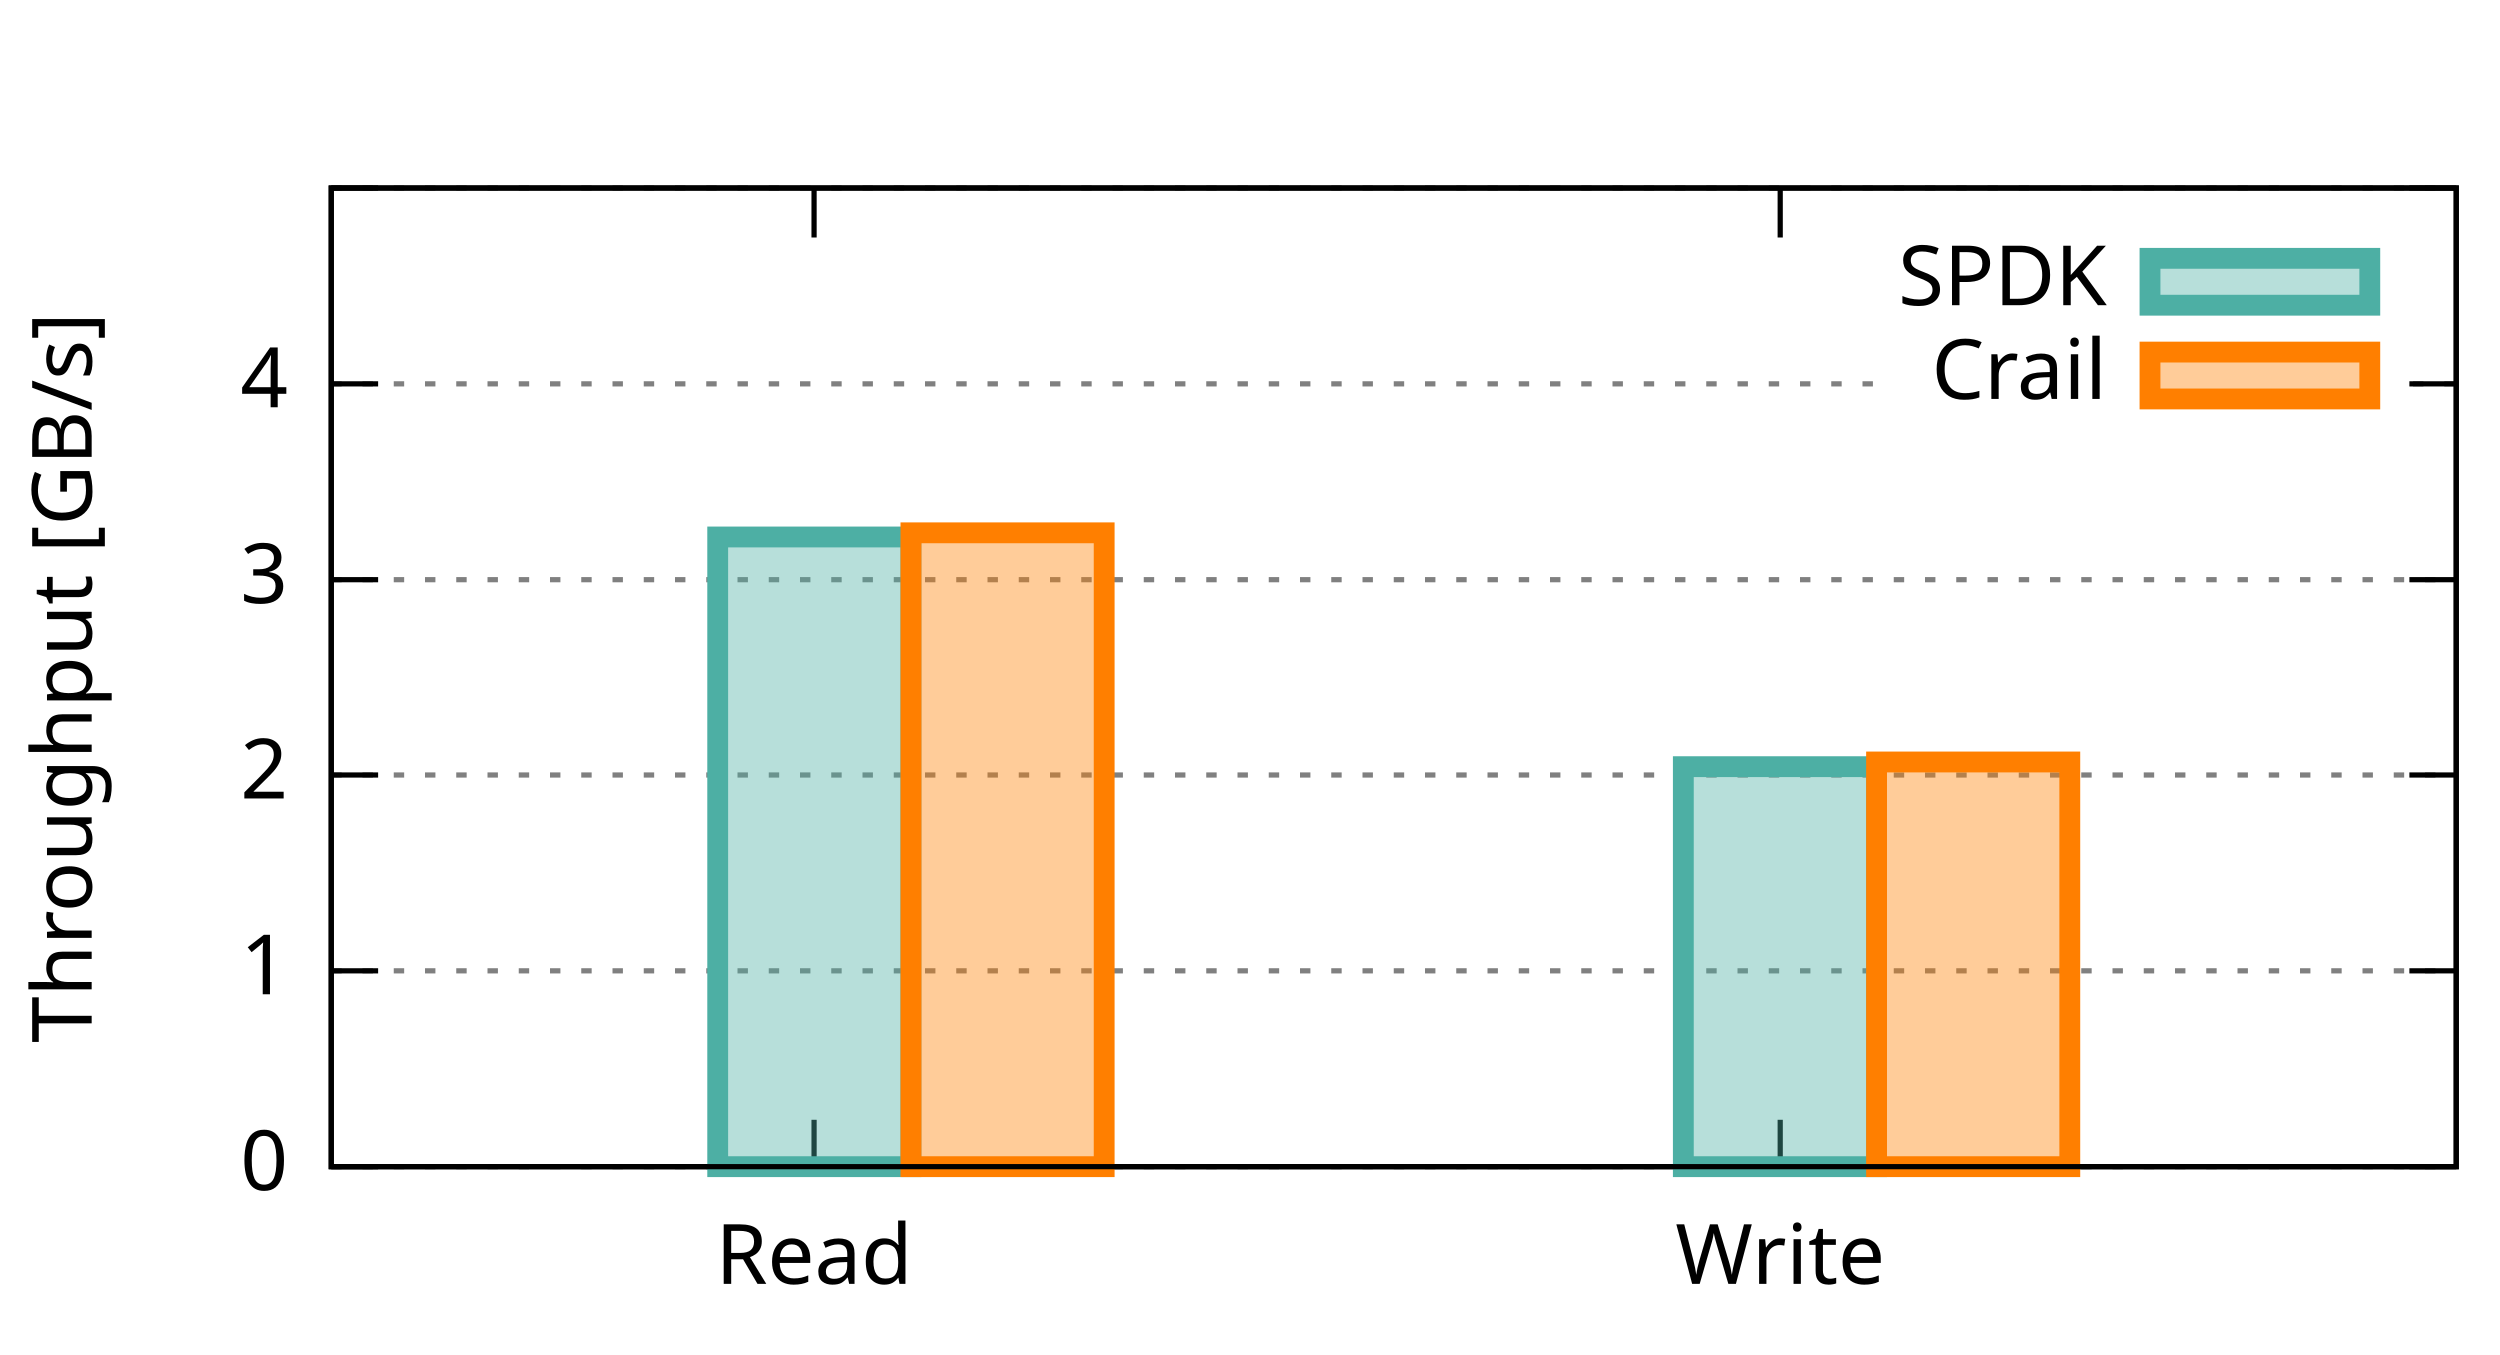
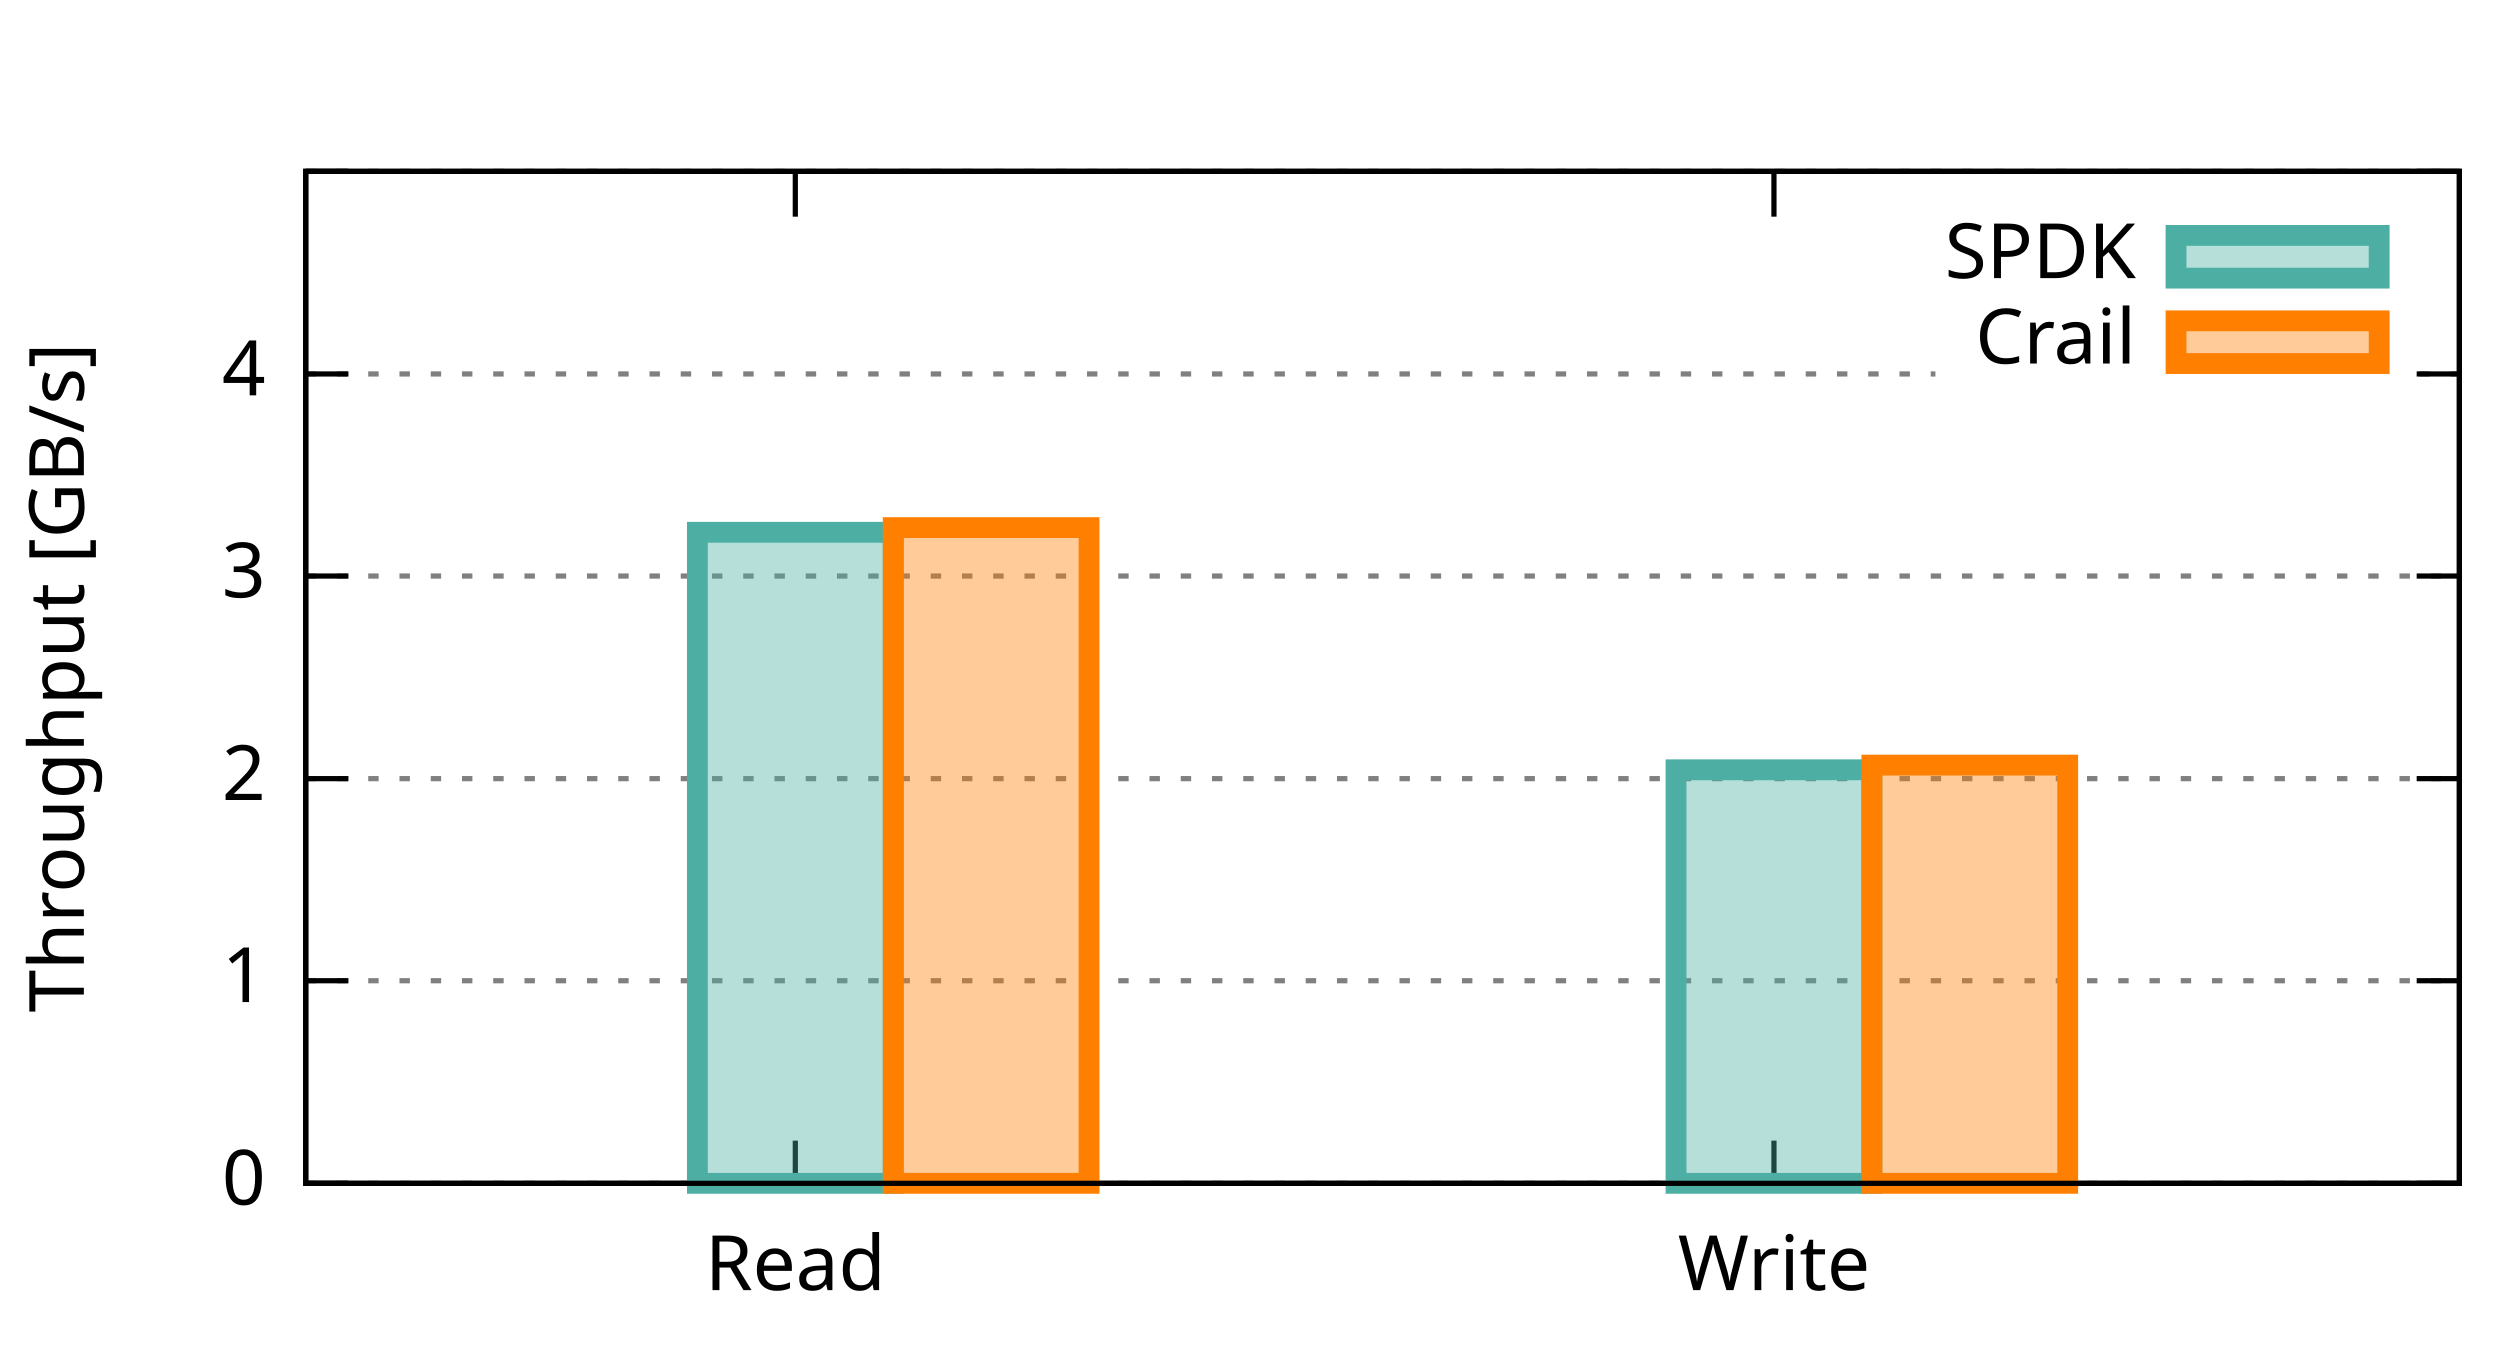
<svg xmlns="http://www.w3.org/2000/svg" xmlns:xlink="http://www.w3.org/1999/xlink" width="480" height="260" viewBox="0 0 480 260">
  <g id="gnuplot_canvas">
    <rect x="0" y="0" width="480" height="260" fill="none" />
    <defs>
      <circle id="gpDot" r="0.5" stroke-width="0.5" />
-       <path id="gpPt0" stroke-width="0.222" stroke="currentColor" d="M-1,0 h2 M0,-1 v2" />
-       <path id="gpPt1" stroke-width="0.222" stroke="currentColor" d="M-1,-1 L1,1 M1,-1 L-1,1" />
-       <path id="gpPt2" stroke-width="0.222" stroke="currentColor" d="M-1,0 L1,0 M0,-1 L0,1 M-1,-1 L1,1 M-1,1 L1,-1" />
-       <rect id="gpPt3" stroke-width="0.222" stroke="currentColor" x="-1" y="-1" width="2" height="2" />
-       <rect id="gpPt4" stroke-width="0.222" stroke="currentColor" fill="currentColor" x="-1" y="-1" width="2" height="2" />
-       <circle id="gpPt5" stroke-width="0.222" stroke="currentColor" cx="0" cy="0" r="1" />
+       <path id="gpPt0" stroke-width="0.244" stroke="currentColor" d="M-1,0 h2 M0,-1 v2" />
+       <path id="gpPt1" stroke-width="0.244" stroke="currentColor" d="M-1,-1 L1,1 M1,-1 L-1,1" />
+       <path id="gpPt2" stroke-width="0.244" stroke="currentColor" d="M-1,0 L1,0 M0,-1 L0,1 M-1,-1 L1,1 M-1,1 L1,-1" />
+       <rect id="gpPt3" stroke-width="0.244" stroke="currentColor" x="-1" y="-1" width="2" height="2" />
+       <rect id="gpPt4" stroke-width="0.244" stroke="currentColor" fill="currentColor" x="-1" y="-1" width="2" height="2" />
+       <circle id="gpPt5" stroke-width="0.244" stroke="currentColor" cx="0" cy="0" r="1" />
      <use xlink:href="#gpPt5" id="gpPt6" fill="currentColor" stroke="none" />
-       <path id="gpPt7" stroke-width="0.222" stroke="currentColor" d="M0,-1.33 L-1.33,0.67 L1.33,0.67 z" />
+       <path id="gpPt7" stroke-width="0.244" stroke="currentColor" d="M0,-1.33 L-1.33,0.67 L1.33,0.67 z" />
      <use xlink:href="#gpPt7" id="gpPt8" fill="currentColor" stroke="none" />
      <use xlink:href="#gpPt7" id="gpPt9" stroke="currentColor" transform="rotate(180)" />
      <use xlink:href="#gpPt9" id="gpPt10" fill="currentColor" stroke="none" />
      <use xlink:href="#gpPt3" id="gpPt11" stroke="currentColor" transform="rotate(45)" />
      <use xlink:href="#gpPt11" id="gpPt12" fill="currentColor" stroke="none" />
    </defs>
    <g style="fill:none; color:white; stroke:currentColor; stroke-width:1.00; stroke-linecap:butt; stroke-linejoin:miter">
</g>
    <g style="fill:none; color:black; stroke:currentColor; stroke-width:1.00; stroke-linecap:butt; stroke-linejoin:miter">
</g>
    <g style="fill:none; color:gray; stroke:currentColor; stroke-width:1.00; stroke-linecap:butt; stroke-linejoin:miter">
-       <path stroke="gray" stroke-dasharray=" 2,4" class="gridline" d="M63.6,224.0 L471.6,224.0  h0.01" />
+       <path stroke="gray" stroke-dasharray=" 2,4" class="gridline" d="M58.7,227.2 L472.2,227.2  h0.01" />
    </g>
    <g style="fill:none; color:black; stroke:currentColor; stroke-width:1.00; stroke-linecap:butt; stroke-linejoin:miter">
-       <path stroke="black" d="M63.6,224.0 L72.6,224.0 M471.6,224.0 L462.6,224.0  h0.01" />
-       <g transform="translate(55.3,228.5)" style="stroke:none; fill:black; font-family:Times-Roman; font-size:12.00pt; text-anchor:end">
+       <path stroke="black" d="M58.7,227.2 L66.9,227.2 M472.2,227.2 L464.0,227.2  h0.01" />
+       <g transform="translate(51.0,231.3)" style="stroke:none; fill:black; font-family:Times-Roman; font-size:11.00pt; text-anchor:end">
        <text xml:space="preserve">  0</text>
      </g>
    </g>
    <g style="fill:none; color:gray; stroke:currentColor; stroke-width:1.00; stroke-linecap:butt; stroke-linejoin:miter">
-       <path stroke="gray" stroke-dasharray=" 2,4" class="gridline" d="M63.6,186.4 L471.6,186.4  h0.01" />
+       <path stroke="gray" stroke-dasharray=" 2,4" class="gridline" d="M58.7,188.3 L472.2,188.3  h0.01" />
    </g>
    <g style="fill:none; color:black; stroke:currentColor; stroke-width:1.00; stroke-linecap:butt; stroke-linejoin:miter">
-       <path stroke="black" d="M63.6,186.4 L72.6,186.4 M471.6,186.4 L462.6,186.4  h0.01" />
-       <g transform="translate(55.3,190.9)" style="stroke:none; fill:black; font-family:Times-Roman; font-size:12.00pt; text-anchor:end">
+       <path stroke="black" d="M58.7,188.3 L66.9,188.3 M472.2,188.3 L464.0,188.3  h0.01" />
+       <g transform="translate(51.0,192.4)" style="stroke:none; fill:black; font-family:Times-Roman; font-size:11.00pt; text-anchor:end">
        <text xml:space="preserve">  1</text>
      </g>
    </g>
    <g style="fill:none; color:gray; stroke:currentColor; stroke-width:1.00; stroke-linecap:butt; stroke-linejoin:miter">
-       <path stroke="gray" stroke-dasharray=" 2,4" class="gridline" d="M63.6,148.8 L471.6,148.8  h0.01" />
+       <path stroke="gray" stroke-dasharray=" 2,4" class="gridline" d="M58.7,149.5 L472.2,149.5  h0.01" />
    </g>
    <g style="fill:none; color:black; stroke:currentColor; stroke-width:1.00; stroke-linecap:butt; stroke-linejoin:miter">
-       <path stroke="black" d="M63.6,148.8 L72.6,148.8 M471.6,148.8 L462.6,148.8  h0.01" />
-       <g transform="translate(55.3,153.3)" style="stroke:none; fill:black; font-family:Times-Roman; font-size:12.00pt; text-anchor:end">
+       <path stroke="black" d="M58.7,149.5 L66.9,149.5 M472.2,149.5 L464.0,149.5  h0.01" />
+       <g transform="translate(51.0,153.6)" style="stroke:none; fill:black; font-family:Times-Roman; font-size:11.00pt; text-anchor:end">
        <text xml:space="preserve">  2</text>
      </g>
    </g>
    <g style="fill:none; color:gray; stroke:currentColor; stroke-width:1.00; stroke-linecap:butt; stroke-linejoin:miter">
-       <path stroke="gray" stroke-dasharray=" 2,4" class="gridline" d="M63.6,111.3 L471.6,111.3  h0.01" />
+       <path stroke="gray" stroke-dasharray=" 2,4" class="gridline" d="M58.7,110.6 L472.2,110.6  h0.01" />
    </g>
    <g style="fill:none; color:black; stroke:currentColor; stroke-width:1.00; stroke-linecap:butt; stroke-linejoin:miter">
-       <path stroke="black" d="M63.6,111.3 L72.6,111.3 M471.6,111.3 L462.6,111.3  h0.01" />
-       <g transform="translate(55.3,115.8)" style="stroke:none; fill:black; font-family:Times-Roman; font-size:12.00pt; text-anchor:end">
+       <path stroke="black" d="M58.7,110.6 L66.9,110.6 M472.2,110.6 L464.0,110.6  h0.01" />
+       <g transform="translate(51.0,114.7)" style="stroke:none; fill:black; font-family:Times-Roman; font-size:11.00pt; text-anchor:end">
        <text xml:space="preserve">  3</text>
      </g>
    </g>
    <g style="fill:none; color:gray; stroke:currentColor; stroke-width:1.00; stroke-linecap:butt; stroke-linejoin:miter">
-       <path stroke="gray" stroke-dasharray=" 2,4" class="gridline" d="M63.6,73.7 L363.0,73.7 M463.3,73.7 L471.6,73.7  h0.01" />
+       <path stroke="gray" stroke-dasharray=" 2,4" class="gridline" d="M58.7,71.8 L371.6,71.8 M464.5,71.8 L472.2,71.8  h0.01" />
    </g>
    <g style="fill:none; color:black; stroke:currentColor; stroke-width:1.00; stroke-linecap:butt; stroke-linejoin:miter">
-       <path stroke="black" d="M63.6,73.7 L72.6,73.7 M471.6,73.7 L462.6,73.7  h0.01" />
-       <g transform="translate(55.3,78.2)" style="stroke:none; fill:black; font-family:Times-Roman; font-size:12.00pt; text-anchor:end">
+       <path stroke="black" d="M58.7,71.8 L66.9,71.8 M472.2,71.8 L464.0,71.8  h0.01" />
+       <g transform="translate(51.0,75.9)" style="stroke:none; fill:black; font-family:Times-Roman; font-size:11.00pt; text-anchor:end">
        <text xml:space="preserve">  4</text>
      </g>
    </g>
    <g style="fill:none; color:gray; stroke:currentColor; stroke-width:1.00; stroke-linecap:butt; stroke-linejoin:miter">
-       <path stroke="gray" stroke-dasharray=" 2,4" class="gridline" d="M63.6,36.1 L471.6,36.1  h0.01" />
+       <path stroke="gray" stroke-dasharray=" 2,4" class="gridline" d="M58.7,32.9 L472.2,32.9  h0.01" />
    </g>
    <g style="fill:none; color:black; stroke:currentColor; stroke-width:1.00; stroke-linecap:butt; stroke-linejoin:miter">
-       <path stroke="black" d="M63.6,36.1 L72.6,36.1 M471.6,36.1 L462.6,36.1  h0.01" />
-       <g transform="translate(55.3,40.6)" style="stroke:none; fill:black; font-family:Times-Roman; font-size:12.00pt; text-anchor:end">
+       <path stroke="black" d="M58.7,32.9 L66.9,32.9 M472.2,32.9 L464.0,32.9  h0.01" />
+       <g transform="translate(51.0,37.0)" style="stroke:none; fill:black; font-family:Times-Roman; font-size:11.00pt; text-anchor:end">
        <text />
      </g>
-       <path stroke="black" d="M156.3,224.0 L156.3,215.0 M156.3,36.1 L156.3,45.1  h0.01" />
-       <g transform="translate(156.3,246.5)" style="stroke:none; fill:black; font-family:Times-Roman; font-size:12.00pt; text-anchor:middle">
+       <path stroke="black" d="M152.7,227.2 L152.7,219.0 M152.7,32.9 L152.7,41.1  h0.01" />
+       <g transform="translate(152.7,247.7)" style="stroke:none; fill:black; font-family:Times-Roman; font-size:11.00pt; text-anchor:middle">
        <text>Read</text>
      </g>
-       <path stroke="black" d="M341.8,224.0 L341.8,215.0 M341.8,36.1 L341.8,45.1  h0.01" />
-       <g transform="translate(341.8,246.5)" style="stroke:none; fill:black; font-family:Times-Roman; font-size:12.00pt; text-anchor:middle">
+       <path stroke="black" d="M340.6,227.2 L340.6,219.0 M340.6,32.9 L340.6,41.1  h0.01" />
+       <g transform="translate(340.6,247.7)" style="stroke:none; fill:black; font-family:Times-Roman; font-size:11.00pt; text-anchor:middle">
        <text>Write</text>
      </g>
-       <path stroke="black" d="M63.6,36.1 L63.6,224.0 L471.6,224.0 L471.6,36.1 L63.6,36.1 Z  h0.01" />
-       <g transform="translate(17.6,130.1) rotate(270)" style="stroke:none; fill:black; font-family:Times-Roman; font-size:12.00pt; text-anchor:middle">
+       <path stroke="black" d="M58.7,32.9 L58.7,227.2 L472.2,227.2 L472.2,32.9 L58.7,32.9 Z  h0.01" />
+       <g transform="translate(16.1,130.1) rotate(270)" style="stroke:none; fill:black; font-family:Times-Roman; font-size:11.00pt; text-anchor:middle">
        <text>Throughput [GB/s]</text>
      </g>
    </g>
    <g id="gnuplot_plot_1">
      <g style="fill:none; color:white; stroke:black; stroke-width:4.00; stroke-linecap:butt; stroke-linejoin:miter">
</g>
      <g style="fill:none; color:red; stroke:currentColor; stroke-width:4.00; stroke-linecap:butt; stroke-linejoin:miter">
-         <g transform="translate(404.5,58.6)" style="stroke:none; fill:black; font-family:Times-Roman; font-size:12.00pt; text-anchor:end">
+         <g transform="translate(410.1,53.4)" style="stroke:none; fill:black; font-family:Times-Roman; font-size:11.00pt; text-anchor:end">
          <text>SPDK</text>
        </g>
        <g style="stroke:none; shape-rendering:crispEdges">
-           <polygon fill="rgb( 77, 175, 164)" fill-opacity="0.4" points="412.8,58.6 455.0,58.6 455.0,49.6 412.8,49.6 " />
+           <polygon fill="rgb( 77, 175, 164)" fill-opacity="0.4" points="417.8,53.4 456.8,53.4 456.8,45.2 417.8,45.2 " />
        </g>
-         <path stroke="rgb( 77, 175, 164)" d="M412.8,58.6 L455.0,58.6 L455.0,49.6 L412.8,49.6 L412.8,58.6 Z  h0.01" />
+         <path stroke="rgb( 77, 175, 164)" d="M417.8,53.4 L456.8,53.4 L456.8,45.2 L417.8,45.2 L417.8,53.4 Z  h0.01" />
        <g style="stroke:none; shape-rendering:crispEdges">
-           <polygon fill="rgb( 77, 175, 164)" fill-opacity="0.4" points="137.8,224.0 175.0,224.0 175.0,103.0 137.8,103.0 " />
+           <polygon fill="rgb( 77, 175, 164)" fill-opacity="0.4" points="133.9,227.2 171.6,227.2 171.6,102.1 133.9,102.1 " />
        </g>
-         <path stroke="rgb( 77, 175, 164)" d="M137.8,224.0 L137.8,103.1 L174.9,103.1 L174.9,224.0 L137.8,224.0 Z  h0.01" />
+         <path stroke="rgb( 77, 175, 164)" d="M133.9,227.2 L133.9,102.2 L171.5,102.2 L171.5,227.2 L133.9,227.2 Z  h0.01" />
        <g style="stroke:none; shape-rendering:crispEdges">
-           <polygon fill="rgb( 77, 175, 164)" fill-opacity="0.4" points="323.2,224.0 360.4,224.0 360.4,147.1 323.2,147.1 " />
+           <polygon fill="rgb( 77, 175, 164)" fill-opacity="0.4" points="321.8,227.2 359.5,227.2 359.5,147.7 321.8,147.7 " />
        </g>
-         <path stroke="rgb( 77, 175, 164)" d="M323.2,224.0 L323.2,147.2 L360.3,147.2 L360.3,224.0 L323.2,224.0 Z  h0.01" />
+         <path stroke="rgb( 77, 175, 164)" d="M321.8,227.2 L321.8,147.8 L359.4,147.8 L359.4,227.2 L321.8,227.2 Z  h0.01" />
      </g>
    </g>
    <g id="gnuplot_plot_2">
      <g style="fill:none; color:green; stroke:currentColor; stroke-width:4.00; stroke-linecap:butt; stroke-linejoin:miter">
-         <g transform="translate(404.5,76.6)" style="stroke:none; fill:black; font-family:Times-Roman; font-size:12.00pt; text-anchor:end">
+         <g transform="translate(410.1,69.8)" style="stroke:none; fill:black; font-family:Times-Roman; font-size:11.00pt; text-anchor:end">
          <text>Crail</text>
        </g>
        <g style="stroke:none; shape-rendering:crispEdges">
-           <polygon fill="rgb(255, 127,   0)" fill-opacity="0.4" points="412.8,76.6 455.0,76.6 455.0,67.6 412.8,67.6 " />
+           <polygon fill="rgb(255, 127,   0)" fill-opacity="0.4" points="417.8,69.8 456.8,69.8 456.8,61.6 417.8,61.6 " />
        </g>
-         <path stroke="rgb(255, 127,   0)" d="M412.8,76.6 L455.0,76.6 L455.0,67.6 L412.8,67.6 L412.8,76.6 Z  h0.01" />
+         <path stroke="rgb(255, 127,   0)" d="M417.8,69.8 L456.8,69.8 L456.8,61.6 L417.8,61.6 L417.8,69.8 Z  h0.01" />
        <g style="stroke:none; shape-rendering:crispEdges">
-           <polygon fill="rgb(255, 127,   0)" fill-opacity="0.4" points="174.9,224.0 212.1,224.0 212.1,102.2 174.9,102.2 " />
+           <polygon fill="rgb(255, 127,   0)" fill-opacity="0.4" points="171.5,227.2 209.2,227.2 209.2,101.2 171.5,101.2 " />
        </g>
-         <path stroke="rgb(255, 127,   0)" d="M174.9,224.0 L174.9,102.3 L212.0,102.3 L212.0,224.0 L174.9,224.0 Z  h0.01" />
+         <path stroke="rgb(255, 127,   0)" d="M171.5,227.2 L171.5,101.3 L209.1,101.3 L209.1,227.2 L171.5,227.2 Z  h0.01" />
        <g style="stroke:none; shape-rendering:crispEdges">
-           <polygon fill="rgb(255, 127,   0)" fill-opacity="0.4" points="360.3,224.0 397.5,224.0 397.5,146.2 360.3,146.2 " />
+           <polygon fill="rgb(255, 127,   0)" fill-opacity="0.4" points="359.4,227.2 397.1,227.2 397.1,146.8 359.4,146.8 " />
        </g>
-         <path stroke="rgb(255, 127,   0)" d="M360.3,224.0 L360.3,146.3 L397.4,146.3 L397.4,224.0 L360.3,224.0 Z  h0.01" />
+         <path stroke="rgb(255, 127,   0)" d="M359.4,227.2 L359.4,146.9 L397.0,146.9 L397.0,227.2 L359.4,227.2 Z  h0.01" />
      </g>
    </g>
    <g style="fill:none; color:white; stroke:rgb(255, 127,   0); stroke-width:1.00; stroke-linecap:butt; stroke-linejoin:miter">
</g>
    <g style="fill:none; color:black; stroke:currentColor; stroke-width:1.00; stroke-linecap:butt; stroke-linejoin:miter">
-       <path stroke="black" d="M63.6,36.1 L63.6,224.0 L471.6,224.0 L471.6,36.1 L63.6,36.1 Z  h0.01" />
+       <path stroke="black" d="M58.7,32.9 L58.7,227.2 L472.2,227.2 L472.2,32.9 L58.7,32.9 Z  h0.01" />
    </g>
  </g>
</svg>
